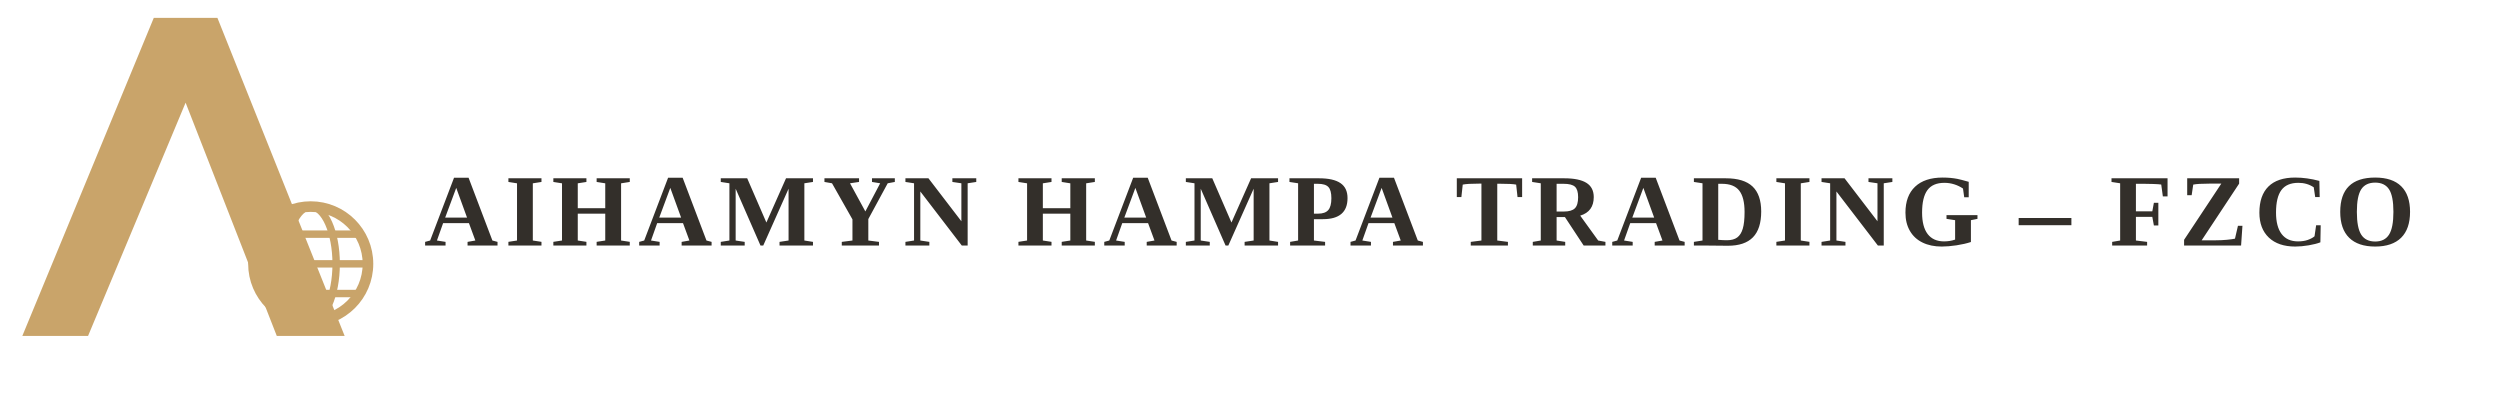
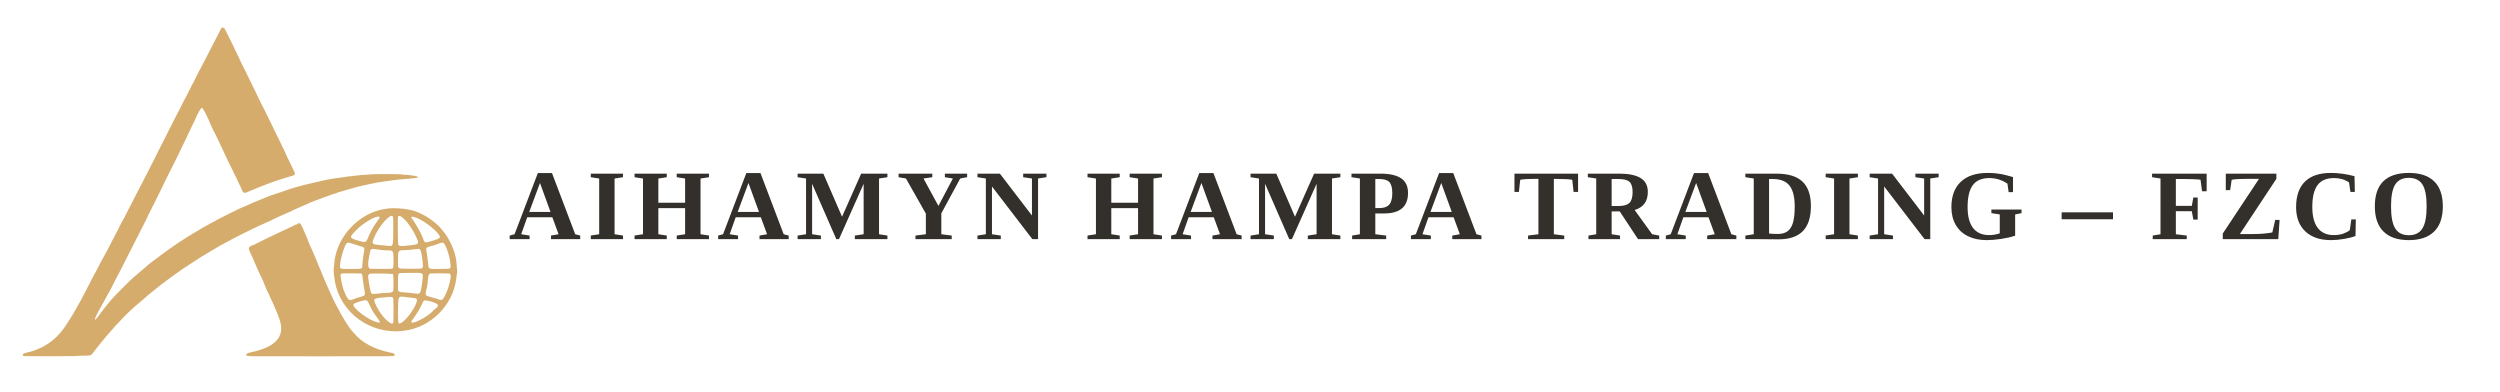
- <svg xmlns="http://www.w3.org/2000/svg" viewBox="0 0 1120 180" role="img" aria-labelledby="title">
-   <g transform="translate(10 8) scale(0.95)">
-     <g fill="#c9a46a">
-       <path d="M0 150 L62 0 H92 L152 150 H120 L77 40 L31 150 Z" />
-       <circle cx="136" cy="116" r="27" fill="none" stroke="#c9a46a" stroke-width="5" />
-       <ellipse cx="136" cy="116" rx="12" ry="27" fill="none" stroke="#c9a46a" stroke-width="3.5" />
-       <path d="M109 116h54M113 102h46M113 130h46" fill="none" stroke="#c9a46a" stroke-width="3.5" />
-     </g>
-   </g>
-   <text x="190" y="110" fill="#332f2a" font-family="Georgia, 'Times New Roman', serif" font-size="46" font-weight="600" letter-spacing="3" textLength="905" lengthAdjust="spacingAndGlyphs">AIHAMYN HAMPA TRADING – FZCO</text>
+ <svg xmlns="http://www.w3.org/2000/svg" viewBox="0 0 1150 180" role="img" aria-labelledby="title">
+   <path transform="translate(10 12) scale(0.95)" fill="#d6ac6d" d="M97.1 0.5c-0.4 0.2 -0.5 0.5 -2.7 4.9 -1.2 2.2 -2.3 4.5 -2.5 4.8 -0.2 0.5 -1.2 2.4 -2.2 4.3 -1 1.9 -2 3.8 -2.2 4.2 -0.2 0.5 -1 2 -1.8 3.4 -0.7 1.4 -1.4 2.8 -1.6 3.2 -0.2 0.3 -0.5 0.9 -0.7 1.4 -0.2 0.5 -0.5 1.2 -0.8 1.5 -0.2 0.5 -1.2 2.2 -1.9 3.8 -0.8 1.7 -1.8 3.4 -2 3.8 -0.2 0.5 -1.2 2.2 -1.9 3.8 -0.8 1.7 -1.8 3.4 -2 3.8 -0.2 0.5 -1 1.8 -1.6 3.2 -0.6 1.3 -1.4 2.7 -1.6 3.1 -0.2 0.5 -1.4 2.7 -2.5 5 -1.2 2.3 -2.3 4.5 -2.5 4.9 -0.2 0.5 -1.4 2.7 -2.5 5 -1.2 2.3 -2.3 4.5 -2.5 4.9 -0.2 0.5 -1.2 2.3 -2.1 4.1 -0.9 1.8 -1.8 3.6 -2.1 4.1 -0.2 0.4 -0.6 1.1 -0.8 1.5 -0.2 0.5 -0.5 1.1 -0.7 1.4 -0.2 0.3 -0.9 1.6 -1.5 2.9 -0.6 1.3 -1.4 2.7 -1.6 3.1 -0.2 0.5 -1.1 2.1 -1.9 3.7 -0.8 1.6 -1.5 3.1 -1.7 3.3 -0.2 0.2 -0.6 1.2 -1.1 2 -0.4 0.8 -1.2 2.2 -1.5 3 -0.4 0.8 -1.1 2.1 -1.5 2.8 -0.3 0.8 -0.8 1.7 -1.1 2.1 -0.2 0.5 -1 2 -1.7 3.4 -0.8 1.4 -1.5 2.9 -1.8 3.3 -0.2 0.5 -0.8 1.5 -1.2 2.2 -0.4 0.8 -0.9 1.8 -1.2 2.2 -0.2 0.5 -0.7 1.2 -0.9 1.8 -0.2 0.5 -0.7 1.3 -0.9 1.7 -0.2 0.5 -0.7 1.3 -1.1 2 -0.3 0.7 -0.8 1.5 -1 1.9 -0.2 0.5 -0.7 1.2 -0.9 1.8 -0.2 0.5 -0.7 1.3 -0.9 1.7 -0.2 0.5 -0.7 1.2 -0.9 1.8 -0.2 0.5 -0.7 1.3 -0.9 1.7 -0.2 0.5 -0.6 1.2 -0.8 1.5 -0.2 0.4 -0.8 1.5 -1.2 2.3 -0.5 0.8 -1 1.8 -1.2 2.1 -1.8 3.5 -6.5 11.1 -8 12.7 -0.2 0.2 -0.6 0.8 -0.9 1.1 -4 4.7 -9.6 8 -16.4 9.5 -1.7 0.4 -2.2 1.2 -0.9 1.6 0.4 0.1 23.7 0.1 24.3 0 0.2 -0.1 2 -0.1 4 -0.2 4.5 -0.1 3.8 0.3 6.5 -3.3 0.2 -0.3 0.8 -1.1 1.2 -1.5 0.4 -0.5 0.9 -1.1 1.1 -1.4 0.4 -0.5 1.5 -1.8 2.9 -3.5 0.3 -0.4 0.9 -1.1 1.4 -1.6 0.4 -0.5 0.8 -1 1.1 -1.2 0.2 -0.2 0.6 -0.7 1 -1.2 0.4 -0.5 1 -1.2 1.4 -1.5 0.3 -0.3 0.9 -0.9 1.2 -1.3 0.8 -0.9 4.6 -4.8 5.7 -5.7 0.5 -0.4 1.1 -1 1.4 -1.3 0.3 -0.2 0.9 -0.8 1.4 -1.2 0.5 -0.4 0.9 -0.8 1.1 -0.9 0.1 -0.1 0.5 -0.5 1 -0.9 0.5 -0.4 0.9 -0.8 1.1 -0.9 0.1 -0.1 0.9 -0.8 1.9 -1.7 7.3 -6.1 15.6 -12.2 23.6 -17.2 0.8 -0.5 1.8 -1.2 2.5 -1.6 0.6 -0.4 1.8 -1.1 2.5 -1.5 0.7 -0.4 1.8 -1.1 2.5 -1.5 2.1 -1.2 3.8 -2.3 4.6 -2.7 0.4 -0.2 1.1 -0.5 1.5 -0.8 0.4 -0.2 1.2 -0.7 1.9 -1 0.7 -0.4 1.5 -0.8 2 -1.1 1 -0.6 9.5 -4.8 10.6 -5.3 0.4 -0.2 1.2 -0.6 1.9 -0.9 0.7 -0.3 1.5 -0.8 2 -0.9 0.4 -0.2 1.2 -0.5 1.7 -0.8 0.5 -0.2 1.2 -0.5 1.5 -0.6 0.3 -0.2 1.4 -0.6 2.4 -1.2 2.1 -1 2.7 -1.3 5.5 -2.5 1 -0.5 2.2 -0.9 2.5 -1.1 0.3 -0.2 2.1 -1 3.8 -1.8 3.6 -1.5 5.4 -2.3 5.7 -2.5 0.3 -0.2 5.7 -2.2 9.6 -3.6 0.6 -0.2 1.4 -0.5 1.8 -0.6 0.3 -0.1 1.4 -0.4 2.3 -0.8 1.9 -0.6 3.4 -1 4.8 -1.4 0.5 -0.2 1.7 -0.5 2.5 -0.7 1.8 -0.5 2.6 -0.8 4.7 -1.2 3.5 -0.8 4.5 -1 5.7 -1.2 0.7 -0.2 1.5 -0.3 2 -0.4 3 -0.5 10.5 -1.5 13.2 -1.6 0.8 0 1.4 -0.1 1.5 -0.1 0 -0.1 0.8 -0.2 1.8 -0.2 1.7 -0.2 2.1 -0.2 2.3 -0.5 0.2 -0.3 -0.5 -0.5 -2.2 -0.8 -2.3 -0.3 -3.2 -0.4 -4.1 -0.4 -0.5 0 -1.2 -0.1 -1.7 -0.2 -1.2 -0.2 -14.8 -0.2 -15.9 0.1 -0.5 0 -1.2 0.1 -1.7 0.1 -0.5 0 -1.3 0.1 -1.8 0.1 -0.5 0.1 -1 0.2 -1.3 0.2 -0.3 0 -1 0.1 -1.5 0.1 -0.6 0.1 -1.5 0.2 -2.2 0.3 -0.6 0 -2.1 0.2 -3.2 0.4 -1.2 0.2 -2.8 0.4 -3.7 0.5 -4 0.5 -8.2 1.5 -14.8 3.1 -4.8 1.2 -5.9 1.5 -11.6 3.5 -2.3 0.7 -4.8 1.6 -5.7 1.9 -0.8 0.4 -2.2 0.8 -3 1.2 -2.6 1 -6.9 2.8 -9.9 4.2 -0.7 0.3 -1.6 0.7 -2.1 0.9 -1.3 0.6 -9.2 4.5 -10.2 5.1 -0.5 0.2 -1.3 0.7 -1.8 1 -1.1 0.5 -1.5 0.8 -4.1 2.2 -0.6 0.3 -1.7 0.9 -2.5 1.4 -0.8 0.5 -1.8 1.2 -2.5 1.5 -4.5 2.6 -12 7.6 -16.1 10.7 -1.6 1.2 -2.3 1.8 -5.2 3.9 -0.7 0.5 -1.5 1.2 -1.8 1.4 -0.2 0.2 -0.8 0.7 -1.2 1.1 -1.5 1.2 -2.6 2.2 -3.1 2.6 -0.5 0.5 -0.8 0.7 -2.7 2.3 -1 0.8 -8.4 8.2 -9.2 9.1 -0.3 0.4 -0.8 1 -1.2 1.3 -0.3 0.4 -0.8 0.9 -1.1 1.3 -0.3 0.4 -1.1 1.4 -1.8 2.2 -0.8 0.9 -1.7 2.2 -2.2 2.8 -2.5 3.5 -3.2 4.2 -3.3 3.8 -0.1 -0.3 1.3 -3.3 2.5 -5.3 0.2 -0.3 0.5 -0.8 0.7 -1.2 0.2 -0.4 0.5 -1.1 0.8 -1.5 0.2 -0.4 0.8 -1.4 1.2 -2.2 0.4 -0.8 0.9 -1.8 1.2 -2.2 0.2 -0.4 1 -1.9 1.8 -3.3 0.7 -1.4 1.5 -2.9 1.7 -3.4 0.2 -0.4 1.2 -2.2 2.1 -4 0.9 -1.8 1.8 -3.6 2.1 -4.1 0.2 -0.4 3 -5.9 6.2 -12.2 3.2 -6.2 6 -11.9 6.2 -12.4 0.9 -1.7 6.7 -13.4 6.9 -13.9 0.1 -0.2 1.5 -3.2 3.2 -6.5 1.7 -3.3 3.2 -6.4 3.4 -6.8 0.2 -0.4 1.3 -2.7 2.5 -5.2 1.2 -2.5 2.4 -4.8 2.5 -5.2 0.2 -0.4 1 -2.1 1.8 -3.8 0.8 -1.7 1.7 -3.4 1.8 -3.8 1.2 -2.9 2.8 -5.5 3.2 -5.5 0.5 0 1.8 2.5 3.5 6.2 0.2 0.5 0.6 1.5 0.8 2 0.3 0.6 1 2.2 1.6 3.3 0.6 1.2 1.3 2.6 1.5 3 0.2 0.5 0.8 1.8 1.5 3.2 0.6 1.3 1.3 2.7 1.5 3.1 0.2 0.5 0.6 1.3 0.9 2 0.3 0.7 0.8 1.5 0.9 1.9 0.2 0.5 0.7 1.5 1.2 2.5 0.5 0.9 1 2 1.2 2.4 0.2 0.5 0.7 1.5 1.2 2.5 0.5 0.9 1 2 1.2 2.4 0.2 0.5 0.5 1.2 0.8 1.8 0.3 0.5 0.7 1.4 0.9 1.8 1.5 3.7 1.4 3.6 5.2 1.9 2.7 -1.2 6.8 -2.8 9.6 -3.8 0.8 -0.3 1.8 -0.6 2.2 -0.8 0.6 -0.2 1.5 -0.5 4.7 -1.5 4.2 -1.2 4.2 -1.2 4.5 -1.6 0.4 -0.5 0.2 -0.8 -2.1 -5.5 -1 -2 -2.4 -5 -2.6 -5.6 -0.2 -0.2 -0.9 -1.9 -1.8 -3.7 -0.8 -1.8 -2 -4.1 -2.5 -5.1 -0.5 -0.9 -1.6 -3.3 -2.5 -5.2 -0.9 -1.8 -1.9 -3.8 -2.2 -4.4 -0.2 -0.5 -0.5 -1.2 -0.7 -1.5 -0.2 -0.3 -0.5 -0.9 -0.7 -1.3 -0.2 -0.4 -1.1 -2.2 -2 -4 -0.8 -1.8 -1.8 -3.7 -2 -4.2 -0.2 -0.5 -0.6 -1.2 -0.8 -1.6 -0.2 -0.5 -0.6 -1.2 -0.8 -1.7 -0.2 -0.5 -1.5 -3 -2.8 -5.7 -1.4 -2.7 -2.6 -5.2 -2.8 -5.7 -0.2 -0.4 -1 -2.1 -1.8 -3.8 -0.8 -1.7 -1.7 -3.4 -1.8 -3.8 -0.5 -1 -3.7 -7.5 -3.9 -7.8 -0.3 -0.4 -0.6 -0.5 -1 -0.4zM177.5 88.3c-2.1 0.3 -2.8 0.5 -4 0.7 -12 3.1 -21.5 14.4 -22.2 26.3 -0.1 0.8 -0.1 1.5 -0.2 1.8 -0.2 1.1 0 3.2 0.5 6.2 2.5 15.5 17.4 26.4 33.6 24.2 12.9 -1.6 23.6 -12.3 25.2 -25.2 0.5 -3.2 0.5 -3.7 0.4 -4.7 -0.1 -0.5 -0.2 -1.2 -0.2 -1.6 0 -5.4 -3 -12.8 -7.2 -17.5 -0.3 -0.4 -0.8 -1 -1.1 -1.3 -0.5 -0.5 -0.8 -0.8 -2.7 -2.4 -3.5 -2.8 -7.8 -5.1 -11.9 -5.9 -2.7 -0.6 -8 -0.9 -10.3 -0.6zm6.1 3.9c2.5 1.5 5.9 6.3 7.8 10.8 1 2.5 0.8 2.7 -3.6 3.2 -0.7 0 -1.8 0.2 -2.3 0.2 -2.1 0.2 -2.9 0.1 -3.2 -0.6 -0.2 -0.4 -0.3 -13 -0.1 -13.5 0.3 -0.5 0.8 -0.5 1.5 -0.1zm-4 -0.1c0.3 0.4 0.3 0.6 0.3 7.1 -0.1 8 0.2 7.5 -3.6 7.1 -0.5 0 -1.5 -0.2 -2.2 -0.2 -4.5 -0.4 -4.7 -0.5 -3.7 -3.2 2.2 -5.6 7.8 -12.2 9.2 -10.8zm-6.5 0.2c0.2 0.1 0.2 0.2 0.2 0.3 0 0.3 0.1 0.2 -1.4 2.2 -1.9 2.8 -3 4.7 -4.1 7.4 -1.2 2.8 -1 2.8 -5.5 1.5 -3.8 -1.2 -3.8 -1.4 0 -5.2 3.5 -3.5 9.3 -6.8 10.8 -6.2zm16.7 0.1c3.4 0.8 9 4.8 11.8 8.1 1.5 2 1.3 2.2 -2.8 3.5 -3.8 1.1 -3.7 1.2 -4.7 -1.7 -0.7 -2 -3.2 -6.3 -4.5 -8.2 -1.4 -1.6 -1.2 -2.1 0.3 -1.7zm-29.2 13.1c1.1 0.4 2.6 0.8 3.3 1.1 2.1 0.5 2.2 0.7 1.8 2.8 -0.3 1.6 -0.8 5.4 -0.8 6.4 0 1.8 0.1 1.8 -5.4 1.8 -5.3 0 -5.3 0 -5.4 -1.2 -0.1 -2.5 2 -9.9 3.2 -11.2 0.5 -0.5 0.8 -0.5 3.2 0.3zm43.5 -0.6c1.2 0.7 3.3 6.8 3.5 10.5 0.2 2.3 0.5 2.1 -5 2.2 -5.9 0 -5.5 0.2 -5.8 -2.5 -0.2 -2.2 -0.5 -4.2 -0.7 -5.3 -0.5 -2.5 -0.4 -2.5 1.8 -3.2 1 -0.2 3 -0.8 4.6 -1.5 0.7 -0.2 1.2 -0.3 1.5 -0.2zm-32.3 3.2c2.7 0.4 3.8 0.5 4.8 0.5 3.4 0 3.4 0 3.4 4.6 0 3.9 0 4.1 -0.8 4.3 -0.5 0.1 -10.1 0.1 -10.5 0 -1.2 -0.3 -1.2 -2.4 -0.3 -7 0.6 -2.8 0.5 -2.8 3.5 -2.4zm20.9 0c0.6 0.4 1.1 2.4 1.5 6.9 0.2 2.7 0.5 2.5 -6.2 2.5 -6.6 -0.1 -5.8 0.5 -5.8 -4.4 0 -4.5 0 -4.6 3.5 -4.6 0.8 0 2.2 -0.2 4.4 -0.4 1.8 -0.2 2.4 -0.3 2.7 -0.1zm-28.6 11.6c0.7 0.2 0.8 0.5 1 2.5 0.3 2.5 0.5 3.8 0.8 5.4 0.5 2.7 0.5 2.9 -1.8 3.5 -1 0.2 -2.2 0.6 -3.6 1.2 -1.7 0.6 -2 0.5 -2.7 -0.5 -1.5 -2.3 -2.7 -5.6 -3.2 -9.3 -0.4 -2.2 -0.3 -2.5 0.5 -2.7 0.3 -0.1 8.5 -0.1 9 0zm15.2 0.2c0.7 0.3 0.6 0.2 0.7 4.2 0 3.8 0 4.2 -0.4 4.5 -0.4 0.4 -1.6 0.6 -3.3 0.6 -0.5 0 -1.4 0.1 -1.8 0.1 -5.1 0.6 -5.1 0.6 -5.5 -0.6 -0.2 -0.6 -0.9 -4.2 -1 -5 0 -0.4 -0.1 -1.2 -0.2 -1.6 -0.2 -1.4 0.1 -2 0.8 -2.2 0.6 -0.2 10.4 -0.1 10.7 0.2zm14.1 -0.2c0.7 0.2 0.8 0.4 0.8 1.3 0 1.4 -0.4 4.2 -0.8 6.4 -0.6 2.5 -0.5 2.5 -5.2 1.8 -0.8 -0.1 -1.8 -0.2 -2.3 -0.2 -1.2 0 -2.8 -0.2 -3.2 -0.5 -0.6 -0.3 -0.5 -0.3 -0.5 -4.2 0 -4.2 0 -4.3 0.9 -4.7 0.4 -0.1 9.9 -0.2 10.3 0zm13.5 0c0.6 0.2 0.9 0.8 0.8 1.8 -0.3 3.1 -1.8 7.6 -3.4 10.1 -0.7 1.2 -1.2 1.3 -2.8 0.6 -0.8 -0.2 -2.8 -0.9 -4.2 -1.2 -1.8 -0.5 -2 -0.8 -1.5 -2.9 0.5 -1.7 0.8 -3.5 0.9 -5.7 0.2 -1.8 0.4 -2.4 1.2 -2.6 0.4 -0.1 8.4 -0.1 8.9 0zm-27.7 11.5c0.8 0.2 0.8 0.2 0.8 6.5 0 5.5 0 5.8 -0.3 6.2 -0.9 0.9 -4.5 -2.4 -6.8 -6.2 -1.9 -3.3 -2.5 -5 -2 -5.5 0.3 -0.3 2.7 -0.8 4.3 -0.8 0.2 0 0.8 -0.1 1.2 -0.1 0.8 -0.2 2.4 -0.2 2.8 -0.1zm6.6 0c0.5 0.1 1.5 0.2 2.1 0.2 2.7 0.3 3 0.4 3.3 0.8 0.8 0.8 -1.4 5.2 -4.3 8.6 -1.5 1.8 -3.2 3.2 -3.9 3.2 -0.8 0 -0.8 -0.2 -0.8 -6.5 0.1 -6.9 -0.1 -6.8 3.7 -6.3zm-18.9 1.6c0.5 0.2 0.7 0.4 1.7 2.6 0.8 1.8 1.8 3.5 3.1 5.2 2 2.7 2.2 3.2 0.9 2.9 -4.1 -0.5 -13.2 -7.5 -11.9 -8.9 0.7 -0.7 5.3 -2.1 6.2 -1.8zm30.4 0.3c4.6 1.3 5.2 2 3 3.8 -0.4 0.2 -1.1 0.8 -1.5 1.4 -2.8 2.7 -9.1 5.9 -10 5.2 -0.3 -0.2 -0.2 -0.5 0.8 -1.9 1.9 -2.5 3.2 -4.8 4.3 -7.2 0.7 -1.8 1.1 -1.8 3.4 -1.2zM133.8 95.7c-0.3 0.2 -0.8 0.4 -1.2 0.5 -0.4 0.2 -1.8 0.8 -3.2 1.5 -1.4 0.7 -2.8 1.4 -3.2 1.5 -0.4 0.2 -1.4 0.6 -2.1 1 -2.7 1.3 -5.5 2.6 -5.9 2.8 -0.2 0.2 -1.6 0.8 -3 1.5 -1.4 0.7 -2.8 1.5 -3.4 1.6 -2.4 1.1 -2.4 1 -0.2 5.7 0.5 0.9 1 2.2 1.2 2.7 0.6 1.4 1.1 2.5 1.8 4.2 0.4 0.8 0.8 1.8 1.1 2.2 1.2 2.6 1.5 3.2 1.8 4.2 0.3 0.5 0.7 1.5 0.8 2 0.2 0.5 0.6 1.2 0.8 1.6 0.2 0.3 0.7 1.4 1 2.2 0.4 0.8 0.8 1.8 0.9 1.9 0.9 1.8 3.7 8.5 4 9.7 2.4 8.1 -2.1 12.9 -14.2 15.5 -1.9 0.4 -2.5 0.9 -1.8 1.6 0.5 0.3 -0.8 0.3 35.7 0.3 36.4 0 35.2 0 35.6 -0.3 0.8 -0.7 0.2 -1.2 -2.2 -1.6 -7.2 -1.5 -13.2 -4.6 -16.9 -9 -0.3 -0.3 -0.8 -0.9 -1.1 -1.2 -2.4 -2.5 -7.9 -12.2 -10.4 -18 -0.2 -0.4 -0.5 -1.2 -0.8 -1.7 -0.4 -0.9 -1.6 -3.6 -3 -6.9 -0.3 -0.8 -0.7 -1.8 -0.9 -2.3 -0.2 -0.5 -0.7 -1.5 -1 -2.3 -0.3 -0.8 -0.8 -1.8 -0.9 -2.2 -0.2 -0.4 -0.5 -1.3 -0.8 -2 -0.3 -0.6 -0.9 -2.2 -1.5 -3.5 -0.5 -1.2 -1.2 -2.7 -1.5 -3.3 -0.2 -0.6 -0.7 -1.8 -1 -2.6 -0.7 -1.6 -1.4 -3.2 -2.1 -4.9 -1.2 -2.7 -1.5 -3 -2.8 -2.4z" />
+   <text x="234" y="110" fill="#332f2a" font-family="Georgia, 'Times New Roman', serif" font-size="46" font-weight="600" letter-spacing="3" textLength="905" lengthAdjust="spacingAndGlyphs">AIHAMYN HAMPA TRADING – FZCO</text>
</svg>
